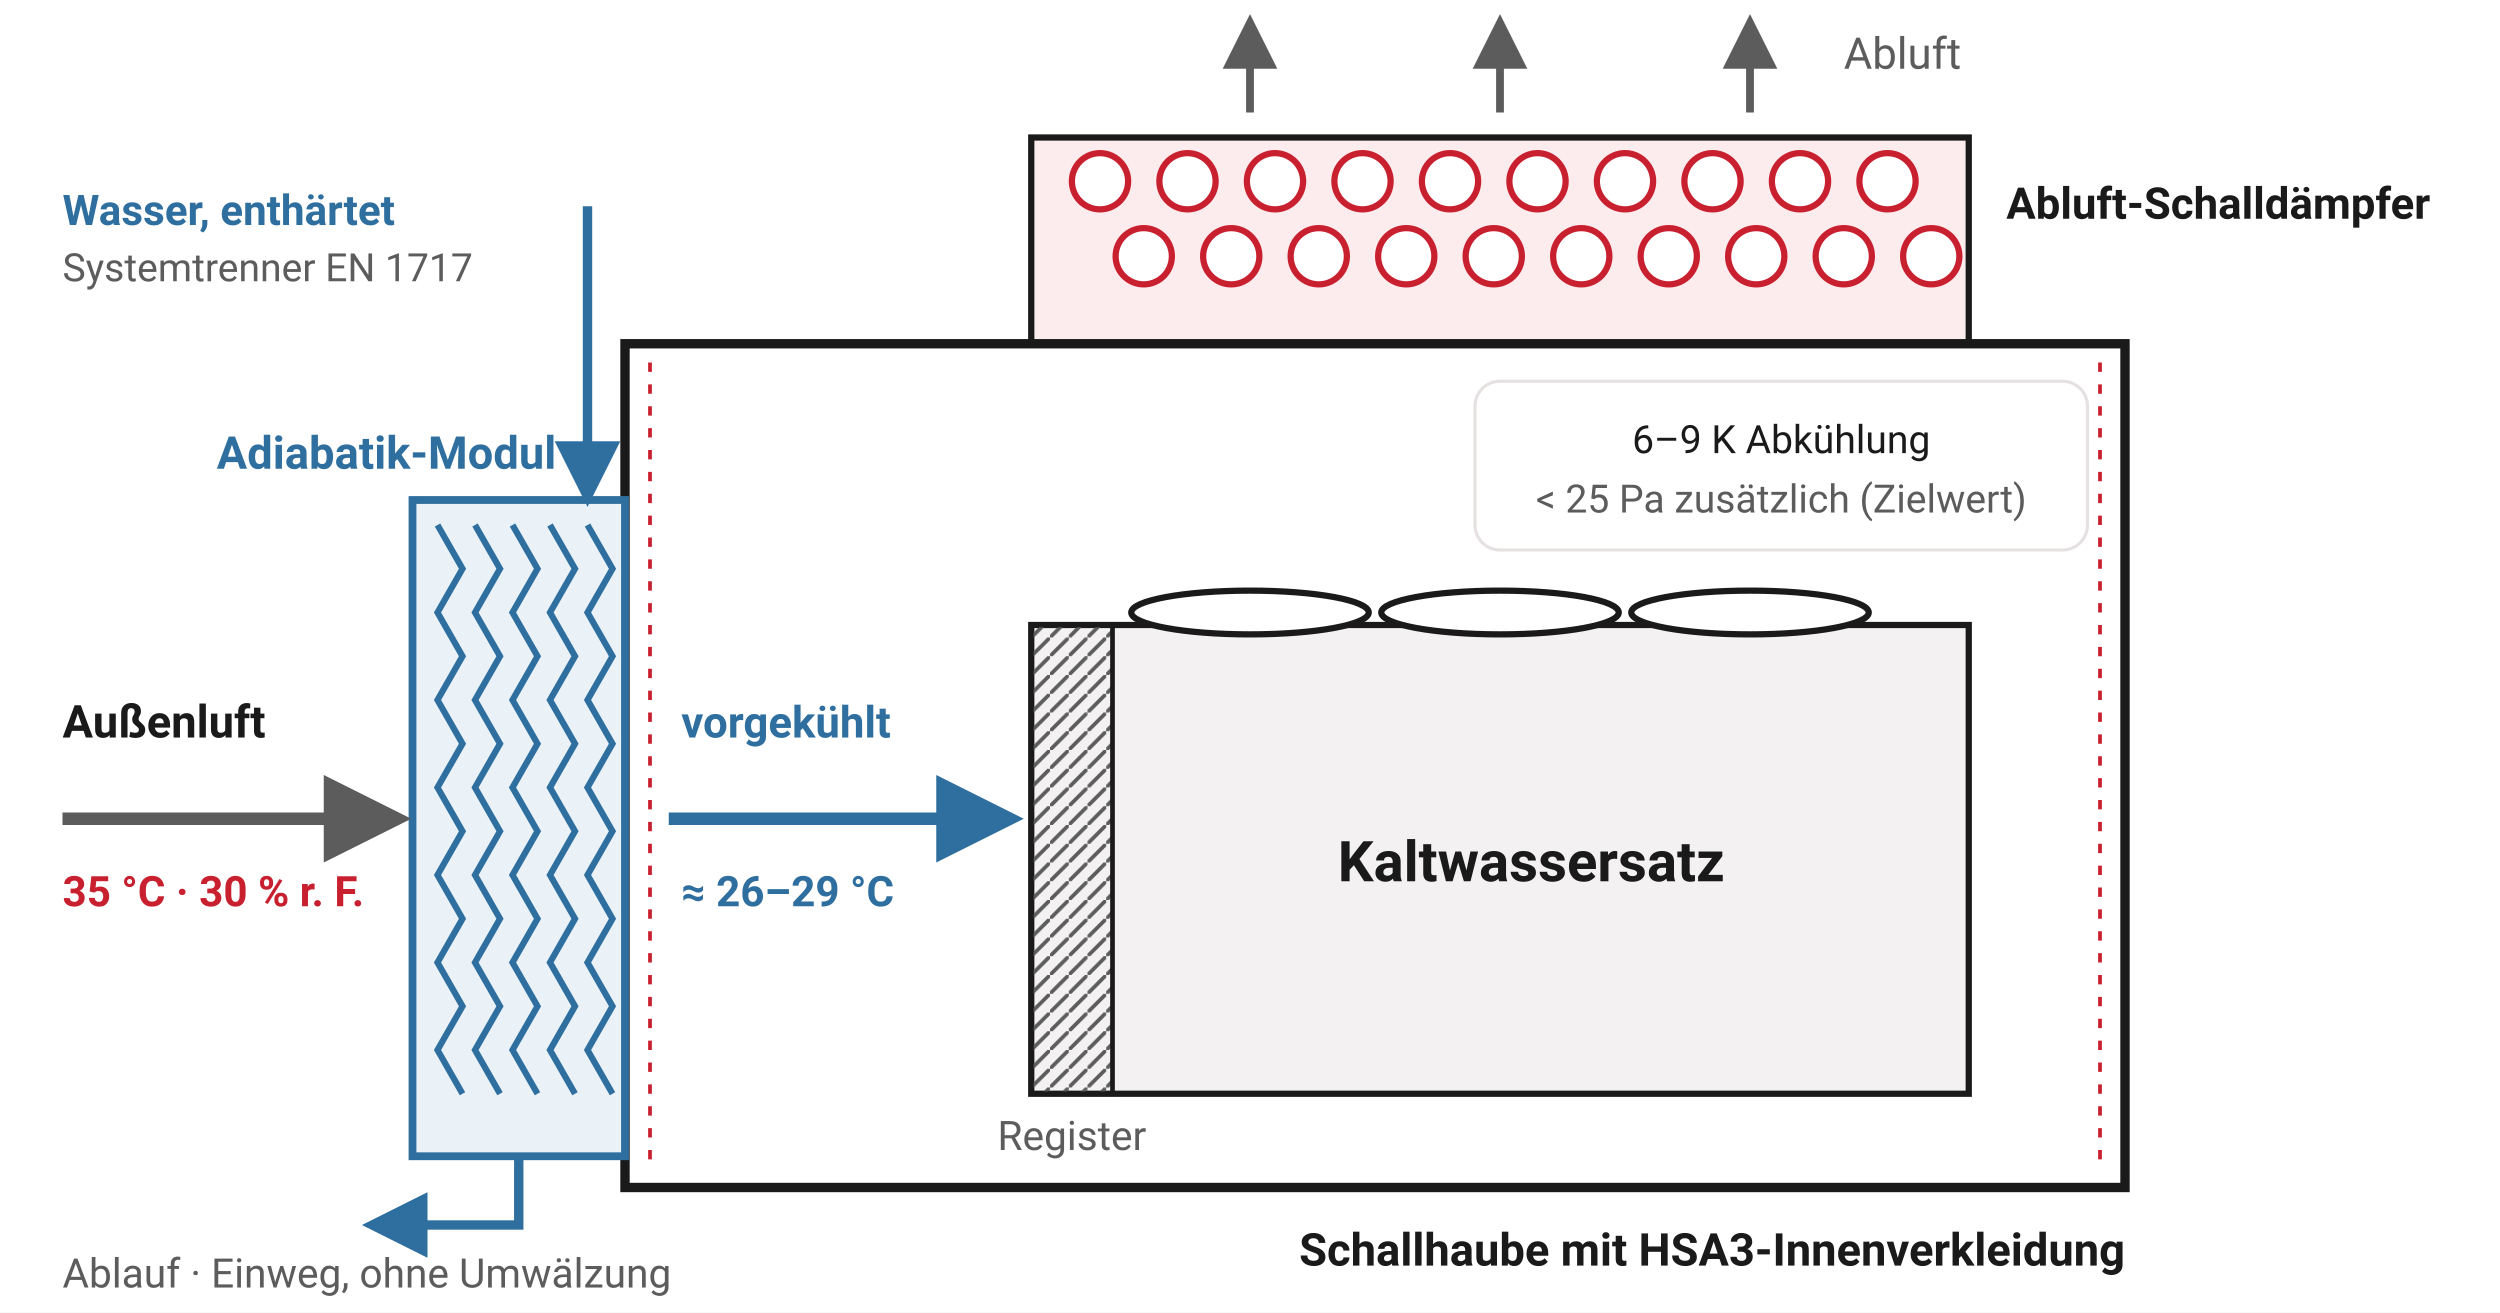
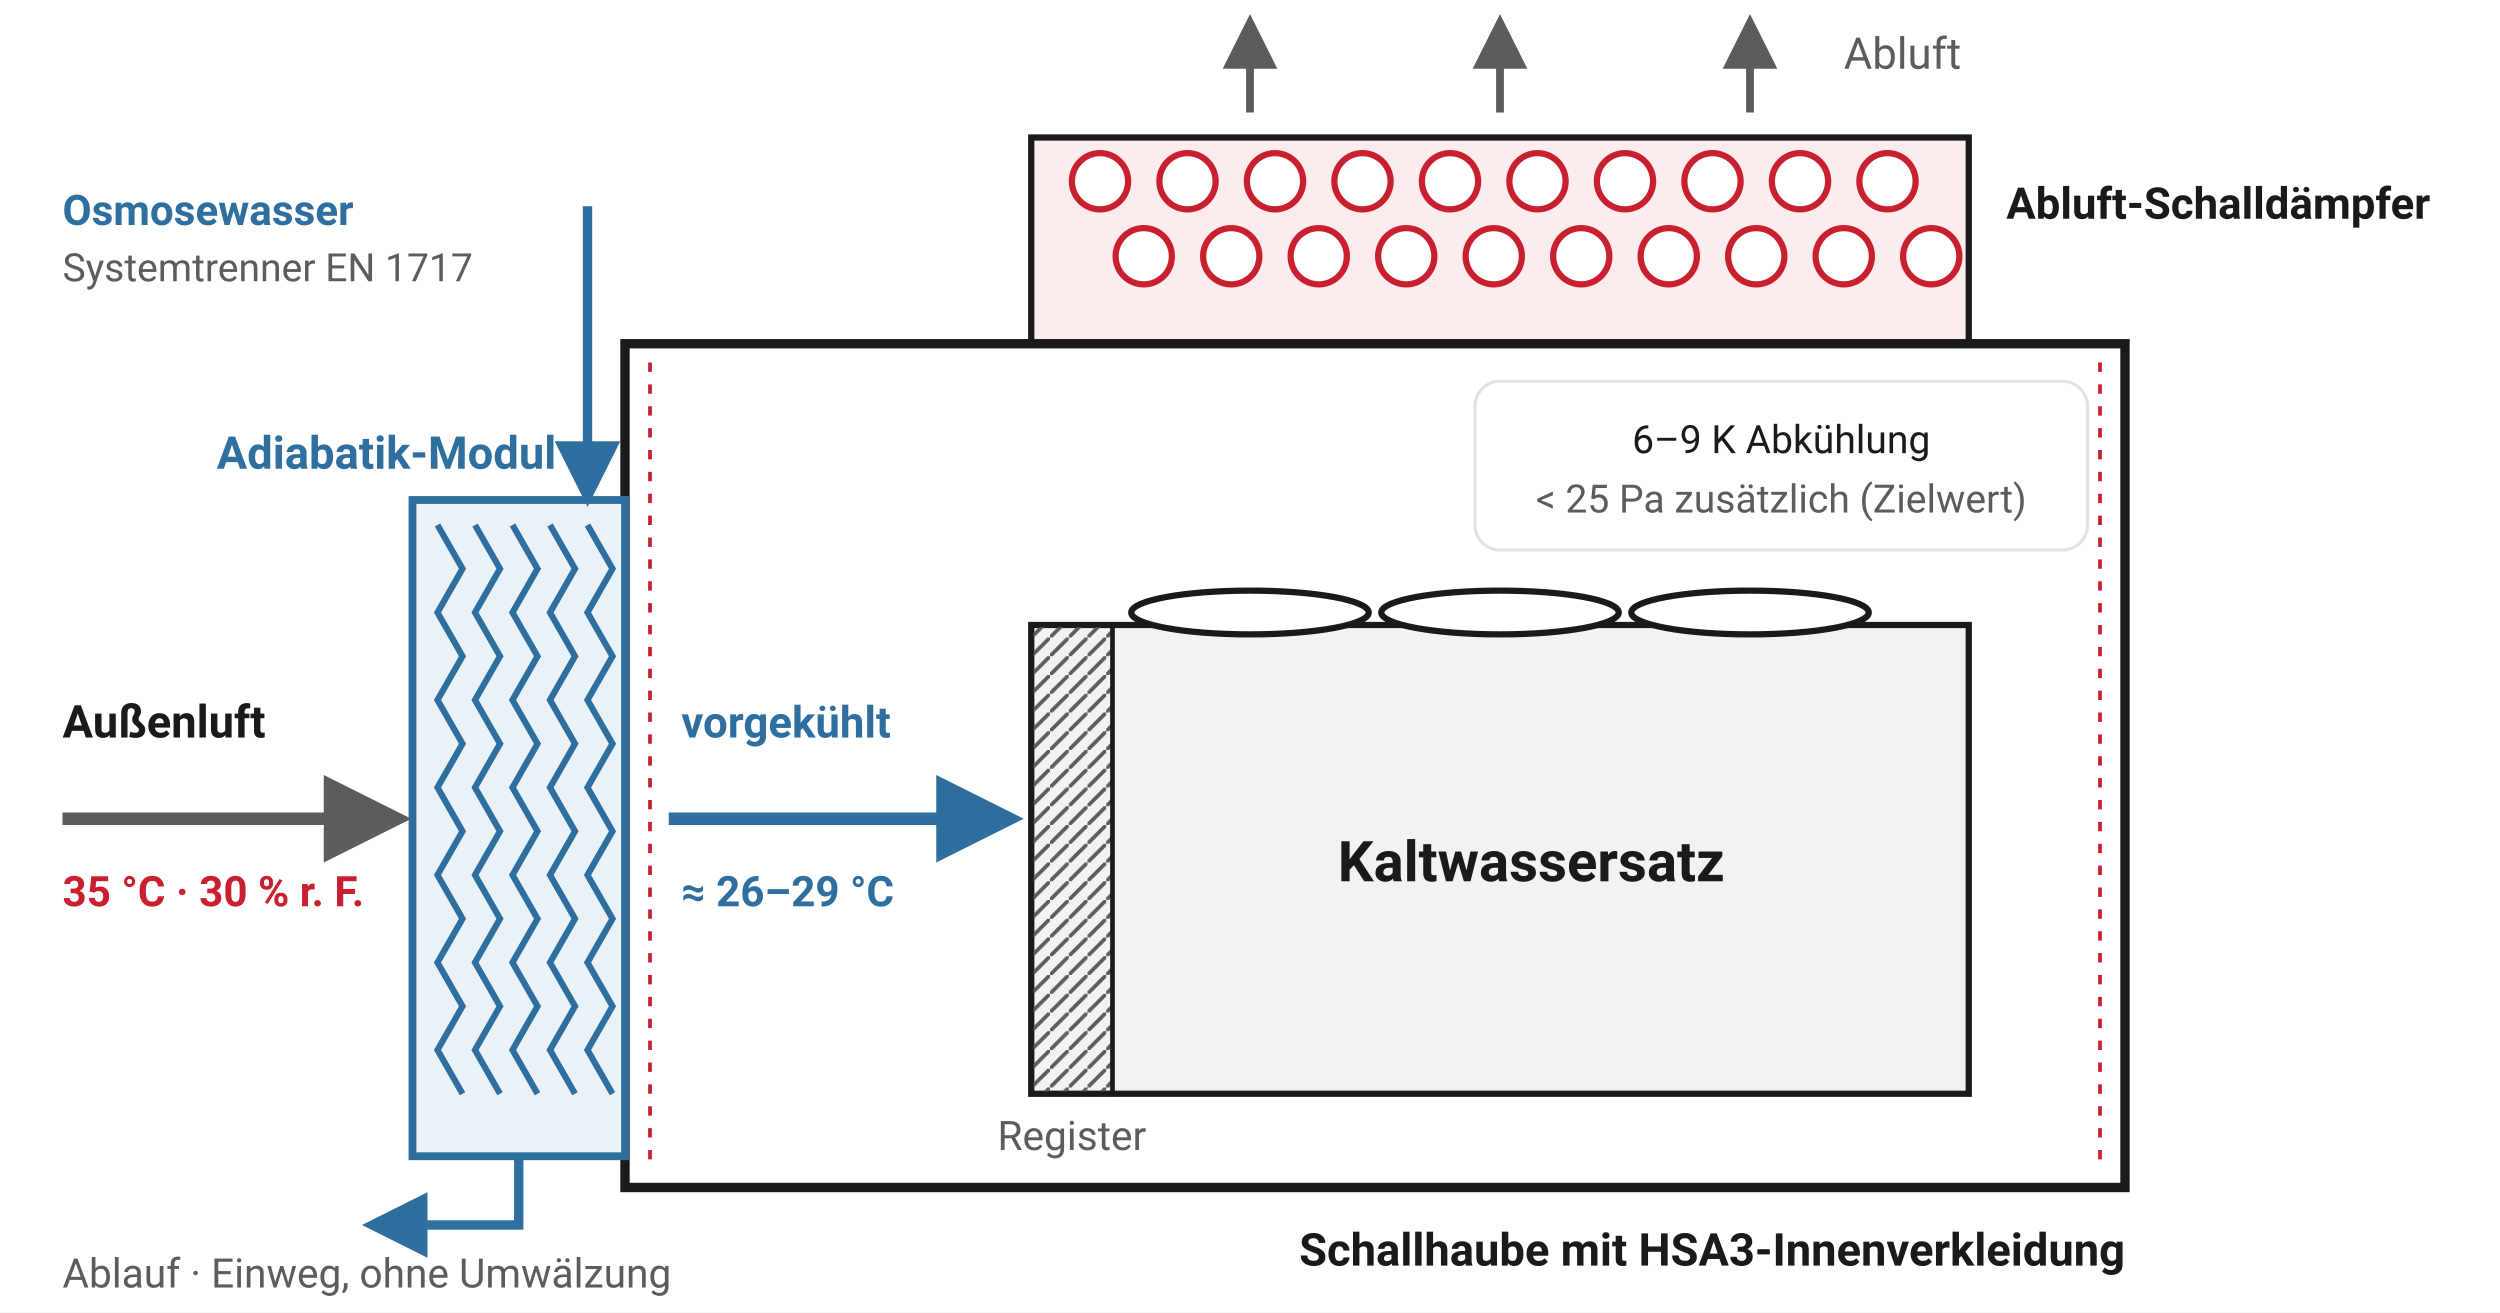
<svg xmlns="http://www.w3.org/2000/svg" viewBox="0 0 800 420" font-family="system-ui,-apple-system,Segoe UI,Roboto,Arial,sans-serif" role="img" aria-label="Prinzipschnitt Schallhaube mit Adiabatik-Modul">
  <defs>
    <marker id="a" viewBox="0 0 10 10" refX="8" refY="5" markerWidth="7" markerHeight="7" orient="auto">
      <path d="M0 0 L10 5 L0 10z" fill="#5c5c5c" />
    </marker>
    <marker id="b" viewBox="0 0 10 10" refX="8" refY="5" markerWidth="7" markerHeight="7" orient="auto">
      <path d="M0 0 L10 5 L0 10z" fill="#2f6f9f" />
    </marker>
  </defs>
  <rect width="800" height="420" fill="#fff" />
  <rect x="330" y="44" width="300" height="66" fill="#fdecee" stroke="#1a1a1a" stroke-width="2" />
  <circle cx="352" cy="58" r="9" fill="#fff" stroke="#c8202f" stroke-width="2" />
  <circle cx="380" cy="58" r="9" fill="#fff" stroke="#c8202f" stroke-width="2" />
  <circle cx="408" cy="58" r="9" fill="#fff" stroke="#c8202f" stroke-width="2" />
  <circle cx="436" cy="58" r="9" fill="#fff" stroke="#c8202f" stroke-width="2" />
  <circle cx="464" cy="58" r="9" fill="#fff" stroke="#c8202f" stroke-width="2" />
  <circle cx="492" cy="58" r="9" fill="#fff" stroke="#c8202f" stroke-width="2" />
  <circle cx="520" cy="58" r="9" fill="#fff" stroke="#c8202f" stroke-width="2" />
  <circle cx="548" cy="58" r="9" fill="#fff" stroke="#c8202f" stroke-width="2" />
  <circle cx="576" cy="58" r="9" fill="#fff" stroke="#c8202f" stroke-width="2" />
  <circle cx="604" cy="58" r="9" fill="#fff" stroke="#c8202f" stroke-width="2" />
  <circle cx="366" cy="82" r="9" fill="#fff" stroke="#c8202f" stroke-width="2" />
  <circle cx="394" cy="82" r="9" fill="#fff" stroke="#c8202f" stroke-width="2" />
  <circle cx="422" cy="82" r="9" fill="#fff" stroke="#c8202f" stroke-width="2" />
  <circle cx="450" cy="82" r="9" fill="#fff" stroke="#c8202f" stroke-width="2" />
  <circle cx="478" cy="82" r="9" fill="#fff" stroke="#c8202f" stroke-width="2" />
  <circle cx="506" cy="82" r="9" fill="#fff" stroke="#c8202f" stroke-width="2" />
  <circle cx="534" cy="82" r="9" fill="#fff" stroke="#c8202f" stroke-width="2" />
  <circle cx="562" cy="82" r="9" fill="#fff" stroke="#c8202f" stroke-width="2" />
  <circle cx="590" cy="82" r="9" fill="#fff" stroke="#c8202f" stroke-width="2" />
  <circle cx="618" cy="82" r="9" fill="#fff" stroke="#c8202f" stroke-width="2" />
  <text x="642" y="70" font-size="14" font-weight="700" fill="#1a1a1a">Abluft-Schalldämpfer</text>
  <path d="M400 36 V8" stroke="#5c5c5c" stroke-width="2.5" marker-end="url(#a)" />
  <path d="M480 36 V8" stroke="#5c5c5c" stroke-width="2.5" marker-end="url(#a)" />
  <path d="M560 36 V8" stroke="#5c5c5c" stroke-width="2.5" marker-end="url(#a)" />
  <text x="590" y="22" font-size="14" fill="#5c5c5c">Abluft</text>
  <rect x="200" y="110" width="480" height="270" fill="none" stroke="#1a1a1a" stroke-width="3" />
  <line x1="208" y1="116" x2="208" y2="374" stroke="#c8202f" stroke-width="1.2" stroke-dasharray="3 4" />
  <line x1="672" y1="116" x2="672" y2="374" stroke="#c8202f" stroke-width="1.2" stroke-dasharray="3 4" />
  <text x="680" y="405" text-anchor="end" font-size="14.5" font-weight="700" fill="#1a1a1a">Schallhaube mit HSA3-Innenverkleidung</text>
  <rect x="330" y="200" width="300" height="150" fill="#f3f1f1" stroke="#1a1a1a" stroke-width="2" />
  <rect x="330" y="200" width="26" height="150" fill="url(#c)" stroke="#1a1a1a" stroke-width="1.5" />
  <pattern id="c" width="6" height="6" patternUnits="userSpaceOnUse">
    <path d="M0 6 L6 0" stroke="#5c5c5c" stroke-width="1.2" />
  </pattern>
  <text x="343" y="368" text-anchor="middle" font-size="13" fill="#5c5c5c">Register</text>
  <text x="490" y="282" text-anchor="middle" font-size="18" font-weight="700" fill="#1a1a1a">Kaltwassersatz</text>
  <ellipse cx="400" cy="196" rx="38" ry="7" fill="#fff" stroke="#1a1a1a" stroke-width="2" />
  <ellipse cx="480" cy="196" rx="38" ry="7" fill="#fff" stroke="#1a1a1a" stroke-width="2" />
  <ellipse cx="560" cy="196" rx="38" ry="7" fill="#fff" stroke="#1a1a1a" stroke-width="2" />
  <rect x="132" y="160" width="68" height="210" fill="#eaf2f8" stroke="#2f6f9f" stroke-width="2.5" />
  <path d="M140 168 l8 14 l-8 14 l8 14 l-8 14 l8 14 l-8 14 l8 14 l-8 14 l8 14 l-8 14 l8 14 l-8 14 l8 14" fill="none" stroke="#2f6f9f" stroke-width="2" />
  <path d="M152 168 l8 14 l-8 14 l8 14 l-8 14 l8 14 l-8 14 l8 14 l-8 14 l8 14 l-8 14 l8 14 l-8 14 l8 14" fill="none" stroke="#2f6f9f" stroke-width="2" />
  <path d="M164 168 l8 14 l-8 14 l8 14 l-8 14 l8 14 l-8 14 l8 14 l-8 14 l8 14 l-8 14 l8 14 l-8 14 l8 14" fill="none" stroke="#2f6f9f" stroke-width="2" />
  <path d="M176 168 l8 14 l-8 14 l8 14 l-8 14 l8 14 l-8 14 l8 14 l-8 14 l8 14 l-8 14 l8 14 l-8 14 l8 14" fill="none" stroke="#2f6f9f" stroke-width="2" />
  <path d="M188 168 l8 14 l-8 14 l8 14 l-8 14 l8 14 l-8 14 l8 14 l-8 14 l8 14 l-8 14 l8 14 l-8 14 l8 14" fill="none" stroke="#2f6f9f" stroke-width="2" />
  <text x="178" y="150" text-anchor="end" font-size="14.5" font-weight="700" fill="#2f6f9f">Adiabatik-Modul</text>
  <path d="M188 66 V158" stroke="#2f6f9f" stroke-width="3" marker-end="url(#b)" />
-   <text x="20" y="72" font-size="13.5" font-weight="700" fill="#2f6f9f">Wasser, enthärtet</text>
+   <text x="20" y="72" font-size="13.5" font-weight="700" fill="#2f6f9f">Osmosewasser</text>
  <text x="20" y="90" font-size="12.5" fill="#5c5c5c">Systemtrenner EN 1717</text>
  <path d="M166 370 V392 H120" fill="none" stroke="#2f6f9f" stroke-width="3" marker-end="url(#b)" />
  <text x="20" y="412" font-size="13" fill="#5c5c5c">Ablauf · Einweg, ohne Umwälzung</text>
  <path d="M20 262 H126" stroke="#5c5c5c" stroke-width="4" marker-end="url(#a)" />
  <text x="20" y="236" font-size="14.5" font-weight="700" fill="#1a1a1a">Außenluft</text>
  <text x="20" y="290" font-size="13.5" fill="#c8202f" font-weight="700">35 °C · 30 % r. F.</text>
  <path d="M214 262 H322" stroke="#2f6f9f" stroke-width="4" marker-end="url(#b)" />
  <text x="218" y="236" font-size="14" font-weight="700" fill="#2f6f9f">vorgekühlt</text>
  <text x="218" y="290" font-size="13.5" font-weight="700" fill="#2f6f9f">≈ 26–29 °C</text>
  <rect x="472" y="122" width="196" height="54" rx="8" fill="#fff" stroke="#e6e1e1" />
  <text x="570" y="145" text-anchor="middle" font-size="12.5" fill="#1a1a1a">6–9 K Abkühlung</text>
  <text x="570" y="164" text-anchor="middle" font-size="12.5" fill="#5c5c5c">&lt; 25 Pa zusätzlich (Zielwert)</text>
</svg>
